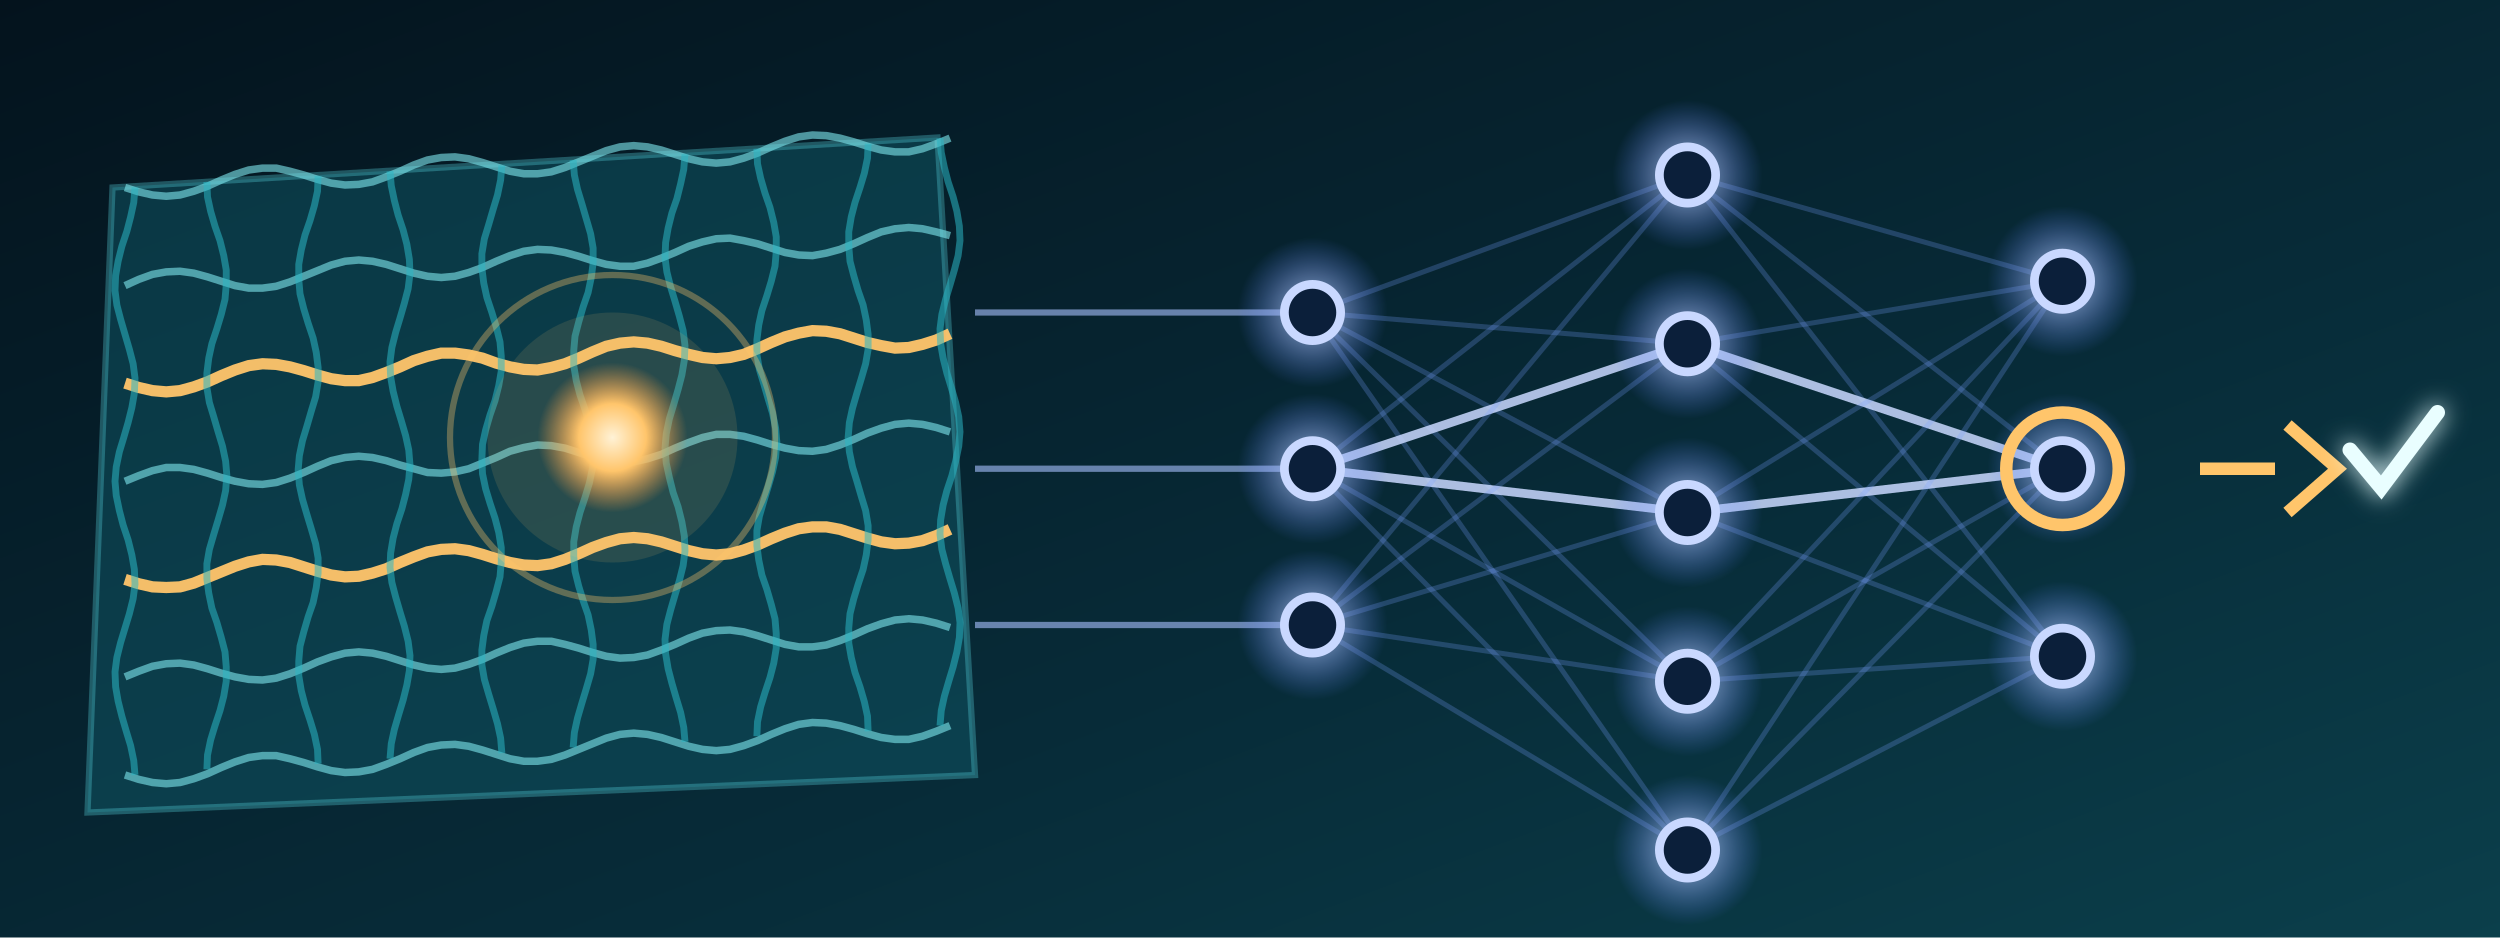
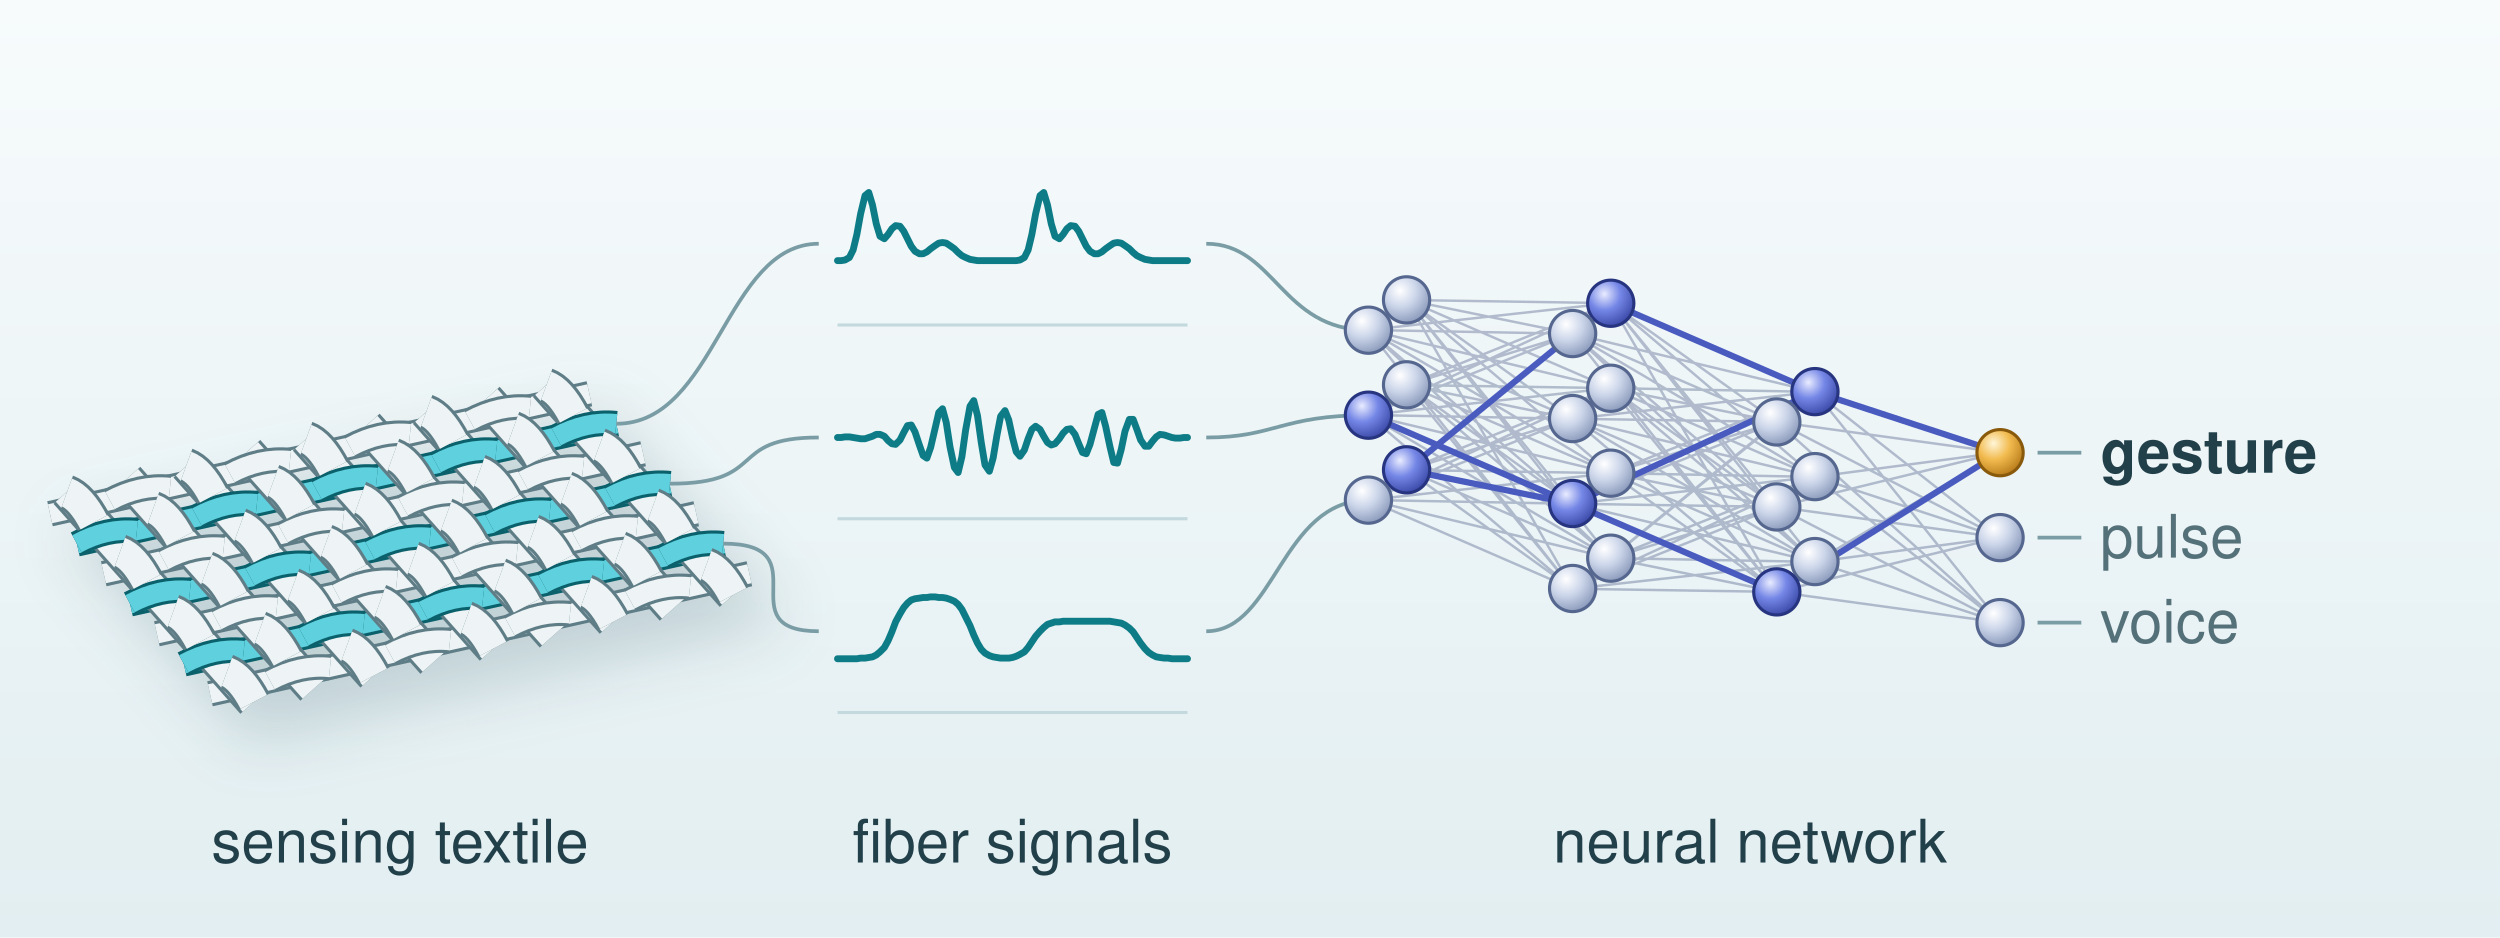
- <svg xmlns="http://www.w3.org/2000/svg" viewBox="0 0 400 150">
+ <svg xmlns="http://www.w3.org/2000/svg" viewBox="0 0 400 150" preserveAspectRatio="xMidYMid slice" font-family="'Helvetica Neue',Helvetica,Arial,sans-serif">
  <defs>
-     <linearGradient id="bg" x1="0" y1="0" x2="1" y2="1">
-       <stop offset="0" stop-color="#04131d" />
-       <stop offset=".6" stop-color="#072b38" />
-       <stop offset="1" stop-color="#0b3f4b" />
+     <linearGradient id="bg" x1="0" y1="0" x2="0" y2="1">
+       <stop offset="0" stop-color="#f7fbfc" />
+       <stop offset="1" stop-color="#e2eef1" />
    </linearGradient>
-     <radialGradient id="glow" cx=".5" cy=".5" r=".5">
-       <stop offset="0" stop-color="#fff" />
-       <stop offset=".3" stop-color="#8ff3ff" stop-opacity=".9" />
-       <stop offset="1" stop-color="#1ec9d6" stop-opacity="0" />
+     <filter id="b5" x="-50%" y="-50%" width="200%" height="200%">
+       <feGaussianBlur stdDeviation="5" />
+     </filter>
+     <radialGradient id="ssemi" cx=".36" cy=".3" r=".78">
+       <stop offset="0" stop-color="#e9ecff" />
+       <stop offset="0.45" stop-color="#7486e6" />
+       <stop offset="1" stop-color="#3442a0" />
    </radialGradient>
-     <radialGradient id="gold" cx=".5" cy=".5" r=".5">
-       <stop offset="0" stop-color="#fff2d6" />
-       <stop offset=".45" stop-color="#ffc56b" />
-       <stop offset="1" stop-color="#ff9a3c" stop-opacity="0" />
+     <radialGradient id="snode" cx=".36" cy=".3" r=".78">
+       <stop offset="0" stop-color="#ffffff" />
+       <stop offset="0.45" stop-color="#ccd6ea" />
+       <stop offset="1" stop-color="#8292b5" />
    </radialGradient>
-     <radialGradient id="blue" cx=".5" cy=".5" r=".5">
-       <stop offset="0" stop-color="#fff" />
-       <stop offset=".35" stop-color="#a9c2ff" stop-opacity=".9" />
-       <stop offset="1" stop-color="#5b7cff" stop-opacity="0" />
+     <radialGradient id="sgold" cx=".36" cy=".3" r=".78">
+       <stop offset="0" stop-color="#fff6d8" />
+       <stop offset="0.45" stop-color="#f2bb4f" />
+       <stop offset="1" stop-color="#b17414" />
    </radialGradient>
-     <linearGradient id="fib" x1="0" y1="0" x2="0" y2="1">
-       <stop offset="0" stop-color="#7fe7ee" stop-opacity=".35" />
-       <stop offset=".5" stop-color="#c9fbff" stop-opacity=".18" />
-       <stop offset="1" stop-color="#2bb6c4" stop-opacity=".35" />
-     </linearGradient>
-     <linearGradient id="skin" x1="0" y1="0" x2="0" y2="1">
-       <stop offset="0" stop-color="#2b6f7a" />
-       <stop offset="1" stop-color="#123d48" />
-     </linearGradient>
-     <filter id="g" x="-50%" y="-50%" width="200%" height="200%">
-       <feGaussianBlur stdDeviation="2" result="b" />
-       <feMerge>
-         <feMergeNode in="b" />
-         <feMergeNode in="SourceGraphic" />
-       </feMerge>
-     </filter>
  </defs>
  <rect width="400" height="150" fill="url(#bg)" />
-   <path d="M18,30 L150,22 L156,124 L14,130 Z" fill="#0f5361" fill-opacity=".55" stroke="#5fe3ee" stroke-opacity=".3" />
-   <polyline points="20.0,30.0 22.2,30.7 24.4,31.2 26.6,31.4 28.8,31.2 31.0,30.6 33.2,29.8 35.4,28.8 37.6,27.9 39.8,27.2 42.0,26.9 44.2,26.9 46.4,27.4 48.6,28.0 50.8,28.7 53.0,29.3 55.2,29.6 57.4,29.5 59.6,29.1 61.8,28.3 64.0,27.4 66.2,26.4 68.4,25.6 70.6,25.2 72.8,25.1 75.0,25.4 77.2,26.0 79.4,26.7 81.6,27.4 83.8,27.8 86.0,27.8 88.2,27.5 90.4,26.8 92.6,25.9 94.8,25.0 97.0,24.1 99.2,23.5 101.4,23.3 103.6,23.5 105.8,24.0 108.0,24.7 110.2,25.4 112.4,25.9 114.6,26.1 116.8,25.9 119.0,25.3 121.2,24.5 123.4,23.5 125.6,22.6 127.8,21.9 130.0,21.6 132.2,21.7 134.4,22.1 136.6,22.7 138.8,23.4 141.0,24.0 143.2,24.3 145.4,24.3 147.6,23.8 149.8,23.0 152.0,22.1" fill="none" stroke="#7fe7ee" stroke-opacity="0.6" stroke-width="1.2" />
-   <polyline points="20.0,45.7 22.2,44.7 24.4,43.9 26.6,43.5 28.8,43.4 31.0,43.7 33.2,44.3 35.4,45.0 37.6,45.7 39.8,46.1 42.0,46.1 44.2,45.8 46.4,45.1 48.6,44.2 50.8,43.3 53.0,42.4 55.2,41.8 57.4,41.6 59.6,41.8 61.8,42.3 64.0,43.0 66.2,43.7 68.4,44.2 70.6,44.4 72.8,44.2 75.0,43.6 77.2,42.8 79.4,41.8 81.6,40.9 83.8,40.2 86.0,39.9 88.2,40.0 90.4,40.4 92.6,41.0 94.8,41.7 97.0,42.3 99.2,42.6 101.4,42.6 103.6,42.1 105.8,41.3 108.0,40.4 110.2,39.4 112.4,38.7 114.6,38.2 116.8,38.1 119.0,38.5 121.2,39.0 123.4,39.7 125.6,40.4 127.8,40.8 130.0,40.9 132.2,40.5 134.4,39.9 136.6,39.0 138.8,38.0 141.0,37.1 143.2,36.6 145.4,36.4 147.6,36.6 149.8,37.1 152.0,37.7" fill="none" stroke="#7fe7ee" stroke-opacity="0.6" stroke-width="1.2" />
-   <polyline points="20.0,61.3 22.2,62.0 24.4,62.5 26.6,62.7 28.8,62.5 31.0,61.9 33.2,61.1 35.4,60.1 37.6,59.2 39.8,58.5 42.0,58.2 44.2,58.3 46.4,58.7 48.6,59.3 50.8,60.0 53.0,60.6 55.2,60.9 57.4,60.9 59.6,60.4 61.8,59.6 64.0,58.7 66.2,57.7 68.4,57.0 70.6,56.5 72.8,56.5 75.0,56.8 77.2,57.3 79.4,58.1 81.6,58.7 83.8,59.1 86.0,59.2 88.2,58.8 90.4,58.2 92.6,57.3 94.8,56.3 97.0,55.4 99.2,54.9 101.4,54.7 103.6,54.9 105.8,55.4 108.0,56.1 110.2,56.7 112.4,57.2 114.6,57.4 116.8,57.2 119.0,56.7 121.2,55.8 123.4,54.8 125.6,53.9 127.8,53.3 130.0,52.9 132.2,53.0 134.4,53.4 136.6,54.1 138.8,54.8 141.0,55.3 143.2,55.7 145.4,55.6 147.6,55.1 149.8,54.4 152.0,53.4" fill="none" stroke="#ffc56b" stroke-opacity="0.95" stroke-width="1.8" />
-   <polyline points="20.0,77.0 22.2,76.1 24.4,75.3 26.6,74.8 28.8,74.8 31.0,75.1 33.2,75.7 35.4,76.4 37.6,77.0 39.8,77.4 42.0,77.5 44.2,77.2 46.4,76.5 48.6,75.6 50.8,74.6 53.0,73.7 55.2,73.2 57.4,73.0 59.6,73.2 61.8,73.7 64.0,74.4 66.2,75.0 68.4,75.6 70.6,75.7 72.8,75.5 75.0,75.0 77.2,74.1 79.4,73.2 81.6,72.2 83.8,71.6 86.0,71.2 88.2,71.3 90.4,71.7 92.6,72.4 94.8,73.1 97.0,73.7 99.2,74.0 101.4,73.9 103.6,73.4 105.8,72.7 108.0,71.7 110.2,70.8 112.4,70.0 114.6,69.5 116.8,69.5 119.0,69.8 121.2,70.4 123.4,71.1 125.6,71.7 127.8,72.1 130.0,72.2 132.2,71.9 134.4,71.2 136.6,70.3 138.8,69.3 141.0,68.5 143.2,67.9 145.4,67.7 147.6,67.9 149.8,68.4 152.0,69.1" fill="none" stroke="#7fe7ee" stroke-opacity="0.6" stroke-width="1.2" />
-   <polyline points="20.0,92.7 22.2,93.4 24.4,93.9 26.6,94.0 28.8,93.9 31.0,93.3 33.2,92.4 35.4,91.5 37.6,90.6 39.8,89.9 42.0,89.5 44.2,89.6 46.4,90.0 48.6,90.7 50.8,91.4 53.0,92.0 55.2,92.3 57.4,92.2 59.6,91.7 61.8,91.0 64.0,90.0 66.2,89.1 68.4,88.3 70.6,87.9 72.8,87.8 75.0,88.1 77.2,88.7 79.4,89.4 81.6,90.0 83.8,90.4 86.0,90.5 88.2,90.2 90.4,89.5 92.6,88.6 94.8,87.6 97.0,86.8 99.2,86.2 101.4,86.0 103.6,86.2 105.8,86.7 108.0,87.4 110.2,88.1 112.4,88.6 114.6,88.8 116.8,88.6 119.0,88.0 121.2,87.2 123.4,86.2 125.6,85.3 127.8,84.6 130.0,84.3 132.2,84.3 134.4,84.7 136.6,85.4 138.8,86.1 141.0,86.7 143.2,87.0 145.4,86.9 147.6,86.5 149.8,85.7 152.0,84.7" fill="none" stroke="#ffc56b" stroke-opacity="0.95" stroke-width="1.8" />
-   <polyline points="20.0,108.3 22.2,107.4 24.4,106.6 26.6,106.2 28.8,106.1 31.0,106.4 33.2,107.0 35.4,107.7 37.6,108.3 39.8,108.7 42.0,108.8 44.2,108.5 46.4,107.8 48.6,106.9 50.8,105.9 53.0,105.1 55.2,104.5 57.4,104.3 59.6,104.5 61.8,105.0 64.0,105.7 66.2,106.4 68.4,106.9 70.6,107.1 72.8,106.9 75.0,106.3 77.2,105.5 79.4,104.5 81.6,103.6 83.8,102.9 86.0,102.6 88.2,102.6 90.4,103.1 92.6,103.7 94.8,104.4 97.0,105.0 99.2,105.3 101.4,105.2 103.6,104.8 105.8,104.0 108.0,103.1 110.2,102.1 112.4,101.3 114.6,100.9 116.8,100.8 119.0,101.1 121.2,101.7 123.4,102.4 125.6,103.1 127.8,103.5 130.0,103.5 132.2,103.2 134.4,102.5 136.6,101.6 138.8,100.6 141.0,99.8 143.2,99.2 145.4,99.0 147.6,99.2 149.8,99.7 152.0,100.4" fill="none" stroke="#7fe7ee" stroke-opacity="0.6" stroke-width="1.2" />
-   <polyline points="20.0,124.0 22.2,124.7 24.4,125.2 26.6,125.4 28.8,125.2 31.0,124.6 33.2,123.8 35.4,122.8 37.6,121.9 39.8,121.2 42.0,120.9 44.2,120.9 46.4,121.4 48.6,122.0 50.8,122.7 53.0,123.3 55.2,123.6 57.4,123.5 59.6,123.1 61.8,122.3 64.0,121.4 66.2,120.4 68.4,119.6 70.6,119.2 72.8,119.1 75.0,119.4 77.2,120.0 79.4,120.7 81.6,121.4 83.8,121.8 86.0,121.8 88.2,121.5 90.4,120.8 92.6,119.9 94.8,119.0 97.0,118.1 99.2,117.5 101.4,117.3 103.6,117.5 105.8,118.0 108.0,118.7 110.2,119.4 112.4,119.9 114.6,120.1 116.8,119.9 119.0,119.3 121.2,118.5 123.4,117.5 125.6,116.6 127.8,115.9 130.0,115.6 132.2,115.7 134.4,116.1 136.6,116.7 138.8,117.4 141.0,118.0 143.2,118.3 145.4,118.3 147.6,117.8 149.8,117.0 152.0,116.1" fill="none" stroke="#7fe7ee" stroke-opacity="0.6" stroke-width="1.2" />
-   <polyline points="21.6,30.0 21.4,32.4 20.9,34.7 20.3,37.0 19.5,39.4 18.9,41.8 18.5,44.1 18.4,46.5 18.7,48.8 19.3,51.1 20.0,53.5 20.7,55.9 21.3,58.2 21.6,60.5 21.5,62.9 21.1,65.2 20.5,67.6 19.8,70.0 19.1,72.3 18.6,74.7 18.4,77.0 18.6,79.3 19.1,81.7 19.7,84.0 20.5,86.4 21.1,88.8 21.5,91.1 21.6,93.5 21.3,95.8 20.7,98.2 20.0,100.5 19.3,102.8 18.7,105.2 18.4,107.5 18.5,109.9 18.9,112.2 19.5,114.6 20.2,117.0 20.9,119.3 21.4,121.7 21.6,124.0" fill="none" stroke="#2bb6c4" stroke-opacity=".55" stroke-width="1.1" />
-   <polyline points="33.1,29.1 33.2,31.5 33.7,33.8 34.4,36.2 35.2,38.5 35.8,40.9 36.2,43.2 36.2,45.6 36.0,47.9 35.4,50.3 34.7,52.6 33.9,55.0 33.4,57.3 33.1,59.7 33.1,62.0 33.5,64.4 34.2,66.7 34.9,69.1 35.6,71.4 36.1,73.8 36.3,76.1 36.1,78.5 35.6,80.8 34.9,83.2 34.2,85.5 33.5,87.9 33.1,90.2 33.1,92.6 33.4,94.9 33.9,97.3 34.7,99.6 35.4,102.0 36.0,104.3 36.2,106.7 36.2,109.0 35.8,111.4 35.2,113.7 34.4,116.1 33.7,118.4 33.2,120.8 33.1,123.1" fill="none" stroke="#2bb6c4" stroke-opacity=".55" stroke-width="1.1" />
-   <polyline points="50.9,28.2 50.8,30.6 50.3,32.9 49.6,35.3 48.8,37.6 48.2,40.0 47.8,42.3 47.8,44.7 48.0,47.0 48.6,49.4 49.3,51.7 50.1,54.1 50.6,56.4 50.9,58.8 50.9,61.1 50.5,63.5 49.8,65.8 49.1,68.2 48.4,70.5 47.9,72.9 47.7,75.2 47.9,77.6 48.4,79.9 49.1,82.3 49.8,84.6 50.5,87.0 50.9,89.3 50.9,91.7 50.6,94.0 50.1,96.4 49.3,98.7 48.6,101.1 48.0,103.4 47.8,105.8 47.8,108.1 48.2,110.5 48.8,112.8 49.6,115.2 50.3,117.5 50.8,119.9 50.9,122.2" fill="none" stroke="#2bb6c4" stroke-opacity=".55" stroke-width="1.1" />
-   <polyline points="62.4,27.4 62.6,29.7 63.1,32.1 63.7,34.4 64.5,36.8 65.1,39.1 65.5,41.5 65.6,43.8 65.3,46.2 64.7,48.5 64.0,50.9 63.3,53.2 62.7,55.6 62.4,57.9 62.5,60.3 62.9,62.6 63.5,65.0 64.2,67.3 64.9,69.7 65.4,72.0 65.6,74.4 65.4,76.7 64.9,79.1 64.3,81.4 63.5,83.8 62.9,86.1 62.5,88.5 62.4,90.8 62.7,93.2 63.3,95.5 64.0,97.9 64.7,100.2 65.3,102.6 65.6,104.9 65.5,107.3 65.1,109.6 64.5,112.0 63.8,114.3 63.1,116.7 62.6,119.0 62.4,121.4" fill="none" stroke="#2bb6c4" stroke-opacity=".55" stroke-width="1.1" />
-   <polyline points="80.3,26.5 80.1,28.8 79.6,31.2 78.9,33.5 78.2,35.9 77.5,38.2 77.1,40.6 77.1,42.9 77.4,45.3 77.9,47.6 78.7,50.0 79.4,52.3 80.0,54.7 80.2,57.0 80.2,59.4 79.8,61.7 79.2,64.1 78.4,66.4 77.7,68.8 77.2,71.1 77.1,73.5 77.2,75.8 77.7,78.2 78.4,80.5 79.2,82.9 79.8,85.2 80.2,87.6 80.2,89.9 80.0,92.3 79.4,94.6 78.7,97.0 77.9,99.3 77.4,101.7 77.1,104.0 77.1,106.4 77.5,108.7 78.2,111.1 78.9,113.4 79.6,115.8 80.1,118.1 80.3,120.5" fill="none" stroke="#2bb6c4" stroke-opacity=".55" stroke-width="1.1" />
-   <polyline points="91.7,25.6 91.9,28.0 92.4,30.3 93.1,32.6 93.8,35.0 94.5,37.4 94.9,39.7 94.9,42.1 94.6,44.4 94.1,46.8 93.3,49.1 92.6,51.5 92.0,53.8 91.8,56.1 91.8,58.5 92.2,60.9 92.8,63.2 93.6,65.5 94.3,67.9 94.8,70.2 94.9,72.6 94.8,74.9 94.3,77.3 93.6,79.6 92.8,82.0 92.2,84.3 91.8,86.7 91.8,89.0 92.0,91.4 92.6,93.8 93.3,96.1 94.1,98.4 94.6,100.8 94.9,103.1 94.9,105.5 94.5,107.8 93.8,110.2 93.1,112.5 92.4,114.9 91.9,117.2 91.7,119.6" fill="none" stroke="#2bb6c4" stroke-opacity=".55" stroke-width="1.1" />
-   <polyline points="109.6,24.7 109.4,27.1 108.9,29.4 108.3,31.8 107.5,34.1 106.9,36.5 106.5,38.8 106.4,41.2 106.7,43.5 107.3,45.9 108.0,48.2 108.7,50.6 109.3,52.9 109.6,55.3 109.5,57.6 109.1,60.0 108.5,62.3 107.8,64.7 107.1,67.0 106.6,69.4 106.4,71.7 106.6,74.1 107.1,76.4 107.7,78.8 108.5,81.1 109.1,83.5 109.5,85.8 109.6,88.2 109.3,90.5 108.7,92.9 108.0,95.2 107.3,97.6 106.7,99.9 106.4,102.3 106.5,104.6 106.9,107.0 107.5,109.3 108.2,111.7 108.9,114.0 109.4,116.4 109.6,118.7" fill="none" stroke="#2bb6c4" stroke-opacity=".55" stroke-width="1.1" />
-   <polyline points="121.1,23.8 121.2,26.2 121.7,28.5 122.4,30.9 123.2,33.2 123.8,35.6 124.2,37.9 124.2,40.3 124.0,42.6 123.4,45.0 122.7,47.3 121.9,49.7 121.4,52.0 121.1,54.4 121.1,56.7 121.5,59.1 122.2,61.4 122.9,63.8 123.6,66.1 124.1,68.5 124.3,70.8 124.1,73.2 123.6,75.5 122.9,77.9 122.2,80.2 121.5,82.6 121.1,84.9 121.1,87.3 121.4,89.6 121.9,92.0 122.7,94.3 123.4,96.7 124.0,99.0 124.2,101.4 124.2,103.7 123.8,106.1 123.2,108.4 122.4,110.8 121.7,113.1 121.2,115.5 121.1,117.8" fill="none" stroke="#2bb6c4" stroke-opacity=".55" stroke-width="1.1" />
-   <polyline points="138.9,23.0 138.8,25.3 138.3,27.7 137.6,30.0 136.8,32.4 136.2,34.7 135.8,37.1 135.8,39.4 136.0,41.8 136.6,44.1 137.3,46.5 138.1,48.8 138.6,51.2 138.9,53.5 138.9,55.9 138.5,58.2 137.8,60.6 137.1,62.9 136.4,65.3 135.9,67.6 135.7,70.0 135.9,72.3 136.4,74.7 137.1,77.0 137.8,79.4 138.5,81.7 138.9,84.1 138.9,86.4 138.6,88.8 138.1,91.1 137.3,93.5 136.6,95.8 136.0,98.2 135.8,100.5 135.8,102.9 136.2,105.2 136.8,107.6 137.6,109.9 138.3,112.3 138.8,114.6 138.9,117.0" fill="none" stroke="#2bb6c4" stroke-opacity=".55" stroke-width="1.1" />
-   <polyline points="150.4,22.1 150.6,24.4 151.1,26.8 151.7,29.1 152.5,31.5 153.1,33.8 153.5,36.2 153.6,38.5 153.3,40.9 152.7,43.2 152.0,45.6 151.3,47.9 150.7,50.3 150.4,52.6 150.5,55.0 150.9,57.3 151.5,59.7 152.2,62.0 152.9,64.4 153.4,66.7 153.6,69.1 153.4,71.4 152.9,73.8 152.3,76.1 151.5,78.5 150.9,80.8 150.5,83.2 150.4,85.5 150.7,87.9 151.3,90.2 152.0,92.6 152.7,94.9 153.3,97.3 153.6,99.6 153.5,102.0 153.1,104.3 152.5,106.7 151.8,109.0 151.1,111.4 150.6,113.7 150.4,116.1" fill="none" stroke="#2bb6c4" stroke-opacity=".55" stroke-width="1.1" />
-   <circle cx="98" cy="70" r="20" fill="#ffc56b" fill-opacity=".12" />
-   <circle cx="98" cy="70" r="12" fill="url(#gold)" />
-   <circle cx="98" cy="70" r="26" fill="none" stroke="#ffc56b" stroke-opacity=".35" />
-   <path d="M156,50 C175,50 180,50 205,50" stroke="#a9c2ff" stroke-opacity=".6" fill="none" />
-   <path d="M156,75 C175,75 180,75 205,75" stroke="#a9c2ff" stroke-opacity=".6" fill="none" />
-   <path d="M156,100 C175,100 180,100 205,100" stroke="#a9c2ff" stroke-opacity=".6" fill="none" />
-   <line x1="210" y1="50" x2="270" y2="28" stroke="#7aa2ff" stroke-opacity="0.25" stroke-width="0.8" />
-   <line x1="210" y1="50" x2="270" y2="55" stroke="#7aa2ff" stroke-opacity="0.25" stroke-width="0.8" />
-   <line x1="210" y1="50" x2="270" y2="82" stroke="#7aa2ff" stroke-opacity="0.25" stroke-width="0.8" />
-   <line x1="210" y1="50" x2="270" y2="109" stroke="#7aa2ff" stroke-opacity="0.25" stroke-width="0.8" />
-   <line x1="210" y1="50" x2="270" y2="136" stroke="#7aa2ff" stroke-opacity="0.25" stroke-width="0.8" />
-   <line x1="210" y1="75" x2="270" y2="28" stroke="#7aa2ff" stroke-opacity="0.25" stroke-width="0.8" />
-   <line x1="210" y1="75" x2="270" y2="55" stroke="#c9d8ff" stroke-opacity="0.85" stroke-width="1.4" />
-   <line x1="210" y1="75" x2="270" y2="82" stroke="#c9d8ff" stroke-opacity="0.85" stroke-width="1.4" />
-   <line x1="210" y1="75" x2="270" y2="109" stroke="#7aa2ff" stroke-opacity="0.25" stroke-width="0.8" />
-   <line x1="210" y1="75" x2="270" y2="136" stroke="#7aa2ff" stroke-opacity="0.25" stroke-width="0.8" />
-   <line x1="210" y1="100" x2="270" y2="28" stroke="#7aa2ff" stroke-opacity="0.25" stroke-width="0.8" />
-   <line x1="210" y1="100" x2="270" y2="55" stroke="#7aa2ff" stroke-opacity="0.25" stroke-width="0.8" />
-   <line x1="210" y1="100" x2="270" y2="82" stroke="#7aa2ff" stroke-opacity="0.25" stroke-width="0.8" />
-   <line x1="210" y1="100" x2="270" y2="109" stroke="#7aa2ff" stroke-opacity="0.25" stroke-width="0.8" />
-   <line x1="210" y1="100" x2="270" y2="136" stroke="#7aa2ff" stroke-opacity="0.25" stroke-width="0.8" />
-   <line x1="270" y1="28" x2="330" y2="45" stroke="#7aa2ff" stroke-opacity="0.25" stroke-width="0.8" />
-   <line x1="270" y1="28" x2="330" y2="75" stroke="#7aa2ff" stroke-opacity="0.25" stroke-width="0.8" />
-   <line x1="270" y1="28" x2="330" y2="105" stroke="#7aa2ff" stroke-opacity="0.25" stroke-width="0.8" />
-   <line x1="270" y1="55" x2="330" y2="45" stroke="#7aa2ff" stroke-opacity="0.25" stroke-width="0.8" />
-   <line x1="270" y1="55" x2="330" y2="75" stroke="#c9d8ff" stroke-opacity="0.85" stroke-width="1.4" />
-   <line x1="270" y1="55" x2="330" y2="105" stroke="#7aa2ff" stroke-opacity="0.25" stroke-width="0.8" />
-   <line x1="270" y1="82" x2="330" y2="45" stroke="#7aa2ff" stroke-opacity="0.25" stroke-width="0.8" />
-   <line x1="270" y1="82" x2="330" y2="75" stroke="#c9d8ff" stroke-opacity="0.85" stroke-width="1.4" />
-   <line x1="270" y1="82" x2="330" y2="105" stroke="#7aa2ff" stroke-opacity="0.25" stroke-width="0.8" />
-   <line x1="270" y1="109" x2="330" y2="45" stroke="#7aa2ff" stroke-opacity="0.25" stroke-width="0.8" />
-   <line x1="270" y1="109" x2="330" y2="75" stroke="#7aa2ff" stroke-opacity="0.25" stroke-width="0.8" />
-   <line x1="270" y1="109" x2="330" y2="105" stroke="#7aa2ff" stroke-opacity="0.25" stroke-width="0.8" />
-   <line x1="270" y1="136" x2="330" y2="45" stroke="#7aa2ff" stroke-opacity="0.25" stroke-width="0.8" />
-   <line x1="270" y1="136" x2="330" y2="75" stroke="#7aa2ff" stroke-opacity="0.25" stroke-width="0.8" />
-   <line x1="270" y1="136" x2="330" y2="105" stroke="#7aa2ff" stroke-opacity="0.25" stroke-width="0.8" />
-   <circle cx="210" cy="50" r="12" fill="url(#blue)" fill-opacity=".6" />
-   <circle cx="210" cy="50" r="4.5" fill="#0b1f3a" stroke="#c9d8ff" stroke-width="1.4" />
-   <circle cx="210" cy="75" r="12" fill="url(#blue)" fill-opacity=".6" />
-   <circle cx="210" cy="75" r="4.5" fill="#0b1f3a" stroke="#c9d8ff" stroke-width="1.4" />
-   <circle cx="210" cy="100" r="12" fill="url(#blue)" fill-opacity=".6" />
-   <circle cx="210" cy="100" r="4.5" fill="#0b1f3a" stroke="#c9d8ff" stroke-width="1.4" />
-   <circle cx="270" cy="28" r="12" fill="url(#blue)" fill-opacity=".6" />
-   <circle cx="270" cy="28" r="4.5" fill="#0b1f3a" stroke="#c9d8ff" stroke-width="1.4" />
-   <circle cx="270" cy="55" r="12" fill="url(#blue)" fill-opacity=".6" />
-   <circle cx="270" cy="55" r="4.5" fill="#0b1f3a" stroke="#c9d8ff" stroke-width="1.4" />
-   <circle cx="270" cy="82" r="12" fill="url(#blue)" fill-opacity=".6" />
-   <circle cx="270" cy="82" r="4.5" fill="#0b1f3a" stroke="#c9d8ff" stroke-width="1.4" />
-   <circle cx="270" cy="109" r="12" fill="url(#blue)" fill-opacity=".6" />
-   <circle cx="270" cy="109" r="4.5" fill="#0b1f3a" stroke="#c9d8ff" stroke-width="1.4" />
-   <circle cx="270" cy="136" r="12" fill="url(#blue)" fill-opacity=".6" />
-   <circle cx="270" cy="136" r="4.5" fill="#0b1f3a" stroke="#c9d8ff" stroke-width="1.4" />
-   <circle cx="330" cy="45" r="12" fill="url(#blue)" fill-opacity=".6" />
-   <circle cx="330" cy="45" r="4.5" fill="#0b1f3a" stroke="#c9d8ff" stroke-width="1.4" />
-   <circle cx="330" cy="75" r="12" fill="url(#blue)" fill-opacity=".6" />
-   <circle cx="330" cy="75" r="4.5" fill="#0b1f3a" stroke="#c9d8ff" stroke-width="1.4" />
-   <circle cx="330" cy="105" r="12" fill="url(#blue)" fill-opacity=".6" />
-   <circle cx="330" cy="105" r="4.5" fill="#0b1f3a" stroke="#c9d8ff" stroke-width="1.4" />
-   <circle cx="330" cy="75" r="9" fill="none" stroke="#ffc56b" stroke-width="2" />
-   <path d="M352,75 L364,75" stroke="#ffc56b" stroke-width="2" />
-   <path d="M366,68 L374,75 L366,82" fill="none" stroke="#ffc56b" stroke-width="2" />
-   <path d="M376,72 l5,6 l9,-12" fill="none" stroke="#e9feff" stroke-width="2.4" stroke-linecap="round" filter="url(#g)" />
+   <path d="M39.8,118.6L126.1,99.4L96.2,65.8L9.9,85Z" fill="#2b5560" opacity="0.2" filter="url(#b5)" />
+   <g fill="none">
+     <path d="M33.6,111l86.3,-19.2M25.1,101.4l86.3,-19.2M16.6,91.8l86.3,-19.2M8,82.2l86.3,-19.2" stroke="#5f7d86" stroke-width="4.1" />
+     <path d="M33.6,111l86.3,-19.2M25.1,101.4l86.3,-19.2M16.6,91.8l86.3,-19.2M8,82.2l86.3,-19.2" stroke="#eef4f5" stroke-width="3.1" />
+     <path d="M29.4,106.2l86.3,-19.2M20.8,96.6l86.3,-19.2M12.3,87l86.3,-19.2" stroke="#0a616c" stroke-width="4.1" />
+     <path d="M29.4,106.2l86.3,-19.2M20.8,96.6l86.3,-19.2M12.3,87l86.3,-19.2" stroke="#5fd0dd" stroke-width="3.1" />
+     <path d="M40.6,112.3l-29.9,-33.6M50.2,110.2l-29.9,-33.6M59.8,108.1l-29.9,-33.6M69.4,105.9l-29.9,-33.6M78.9,103.8l-29.9,-33.6M88.5,101.7l-29.9,-33.6M98.1,99.5l-29.9,-33.6M107.7,97.4l-29.9,-33.6M117.3,95.2l-29.9,-33.6" stroke="#5f7d86" stroke-width="5.74" />
+     <path d="M40.6,112.3l-29.9,-33.6M50.2,110.2l-29.9,-33.6M59.8,108.1l-29.9,-33.6M69.4,105.9l-29.9,-33.6M78.9,103.8l-29.9,-33.6M88.5,101.7l-29.9,-33.6M98.1,99.5l-29.9,-33.6M107.7,97.4l-29.9,-33.6M117.3,95.2l-29.9,-33.6" stroke="#eef4f5" stroke-width="4.74" />
+     <path d="M43.2,108.9q4.8,-2.6 9.6,-2.1M62.4,104.6q4.8,-2.6 9.6,-2.1M81.6,100.3q4.8,-2.6 9.6,-2.1M100.8,96q4.8,-2.6 9.6,-2.1M34.7,99.3q4.8,-2.6 9.6,-2.1M53.9,95q4.8,-2.6 9.6,-2.1M73.1,90.7q4.8,-2.6 9.6,-2.1M92.3,86.5q4.8,-2.6 9.6,-2.1M26.2,89.7q4.8,-2.6 9.6,-2.1M45.3,85.4q4.8,-2.6 9.6,-2.1M64.5,81.1q4.8,-2.6 9.6,-2.1M83.7,76.9q4.8,-2.6 9.6,-2.1M17.6,80.1q4.8,-2.6 9.6,-2.1M36.8,75.8q4.8,-2.6 9.6,-2.1M56,71.5q4.8,-2.6 9.6,-2.1M75.2,67.3q4.8,-2.6 9.6,-2.1" stroke="#5f7d86" stroke-width="4.1" />
+     <path d="M43.2,108.9q4.8,-2.6 9.6,-2.1M62.4,104.6q4.8,-2.6 9.6,-2.1M81.6,100.3q4.8,-2.6 9.6,-2.1M100.8,96q4.8,-2.6 9.6,-2.1M34.7,99.3q4.8,-2.6 9.6,-2.1M53.9,95q4.8,-2.6 9.6,-2.1M73.1,90.7q4.8,-2.6 9.6,-2.1M92.3,86.5q4.8,-2.6 9.6,-2.1M26.2,89.7q4.8,-2.6 9.6,-2.1M45.3,85.4q4.8,-2.6 9.6,-2.1M64.5,81.1q4.8,-2.6 9.6,-2.1M83.7,76.9q4.8,-2.6 9.6,-2.1M17.6,80.1q4.8,-2.6 9.6,-2.1M36.8,75.8q4.8,-2.6 9.6,-2.1M56,71.5q4.8,-2.6 9.6,-2.1M75.2,67.3q4.8,-2.6 9.6,-2.1" stroke="#eef4f5" stroke-width="3.1" />
+     <path d="M29.4,106.2q4.8,-2.6 9.6,-2.1M48.6,101.9q4.8,-2.6 9.6,-2.1M67.7,97.7q4.8,-2.6 9.6,-2.1M86.9,93.4q4.8,-2.6 9.6,-2.1M106.1,89.1q4.8,-2.6 9.6,-2.1M20.8,96.6q4.8,-2.6 9.6,-2.1M40,92.3q4.8,-2.6 9.6,-2.1M59.2,88.1q4.8,-2.6 9.6,-2.1M78.4,83.8q4.8,-2.6 9.6,-2.1M97.6,79.5q4.8,-2.6 9.6,-2.1M12.3,87q4.8,-2.6 9.6,-2.1M31.5,82.7q4.8,-2.6 9.6,-2.1M50.7,78.5q4.8,-2.6 9.6,-2.1M69.8,74.2q4.8,-2.6 9.6,-2.1M89,69.9q4.8,-2.6 9.6,-2.1" stroke="#0a616c" stroke-width="4.1" />
+     <path d="M29.4,106.2q4.8,-2.6 9.6,-2.1M48.6,101.9q4.8,-2.6 9.6,-2.1M67.7,97.7q4.8,-2.6 9.6,-2.1M86.9,93.4q4.8,-2.6 9.6,-2.1M106.1,89.1q4.8,-2.6 9.6,-2.1M20.8,96.6q4.8,-2.6 9.6,-2.1M40,92.3q4.8,-2.6 9.6,-2.1M59.2,88.1q4.8,-2.6 9.6,-2.1M78.4,83.8q4.8,-2.6 9.6,-2.1M97.6,79.5q4.8,-2.6 9.6,-2.1M12.3,87q4.8,-2.6 9.6,-2.1M31.5,82.7q4.8,-2.6 9.6,-2.1M50.7,78.5q4.8,-2.6 9.6,-2.1M69.8,74.2q4.8,-2.6 9.6,-2.1M89,69.9q4.8,-2.6 9.6,-2.1" stroke="#5fd0dd" stroke-width="3.1" />
+     <path d="M40.6,112.3q-2.1,-4 -4.3,-4.8M32,102.7q-2.1,-4 -4.3,-4.8M23.5,93.1q-2.1,-4 -4.3,-4.8M15,83.6q-2.1,-4 -4.3,-4.8M45.9,105.4q-2.1,-4 -4.3,-4.8M37.4,95.8q-2.1,-4 -4.3,-4.8M28.8,86.2q-2.1,-4 -4.3,-4.8M59.8,108.1q-2.1,-4 -4.3,-4.8M51.2,98.5q-2.1,-4 -4.3,-4.8M42.7,88.9q-2.1,-4 -4.3,-4.8M34.1,79.3q-2.1,-4 -4.3,-4.8M65.1,101.1q-2.1,-4 -4.3,-4.8M56.5,91.5q-2.1,-4 -4.3,-4.8M48,81.9q-2.1,-4 -4.3,-4.8M78.9,103.8q-2.1,-4 -4.3,-4.8M70.4,94.2q-2.1,-4 -4.3,-4.8M61.9,84.6q-2.1,-4 -4.3,-4.8M53.3,75q-2.1,-4 -4.3,-4.8M84.3,96.9q-2.1,-4 -4.3,-4.8M75.7,87.3q-2.1,-4 -4.3,-4.8M67.2,77.7q-2.1,-4 -4.3,-4.8M98.1,99.5q-2.1,-4 -4.3,-4.8M89.6,89.9q-2.1,-4 -4.3,-4.8M81,80.3q-2.1,-4 -4.3,-4.8M72.5,70.7q-2.1,-4 -4.3,-4.8M103.5,92.6q-2.1,-4 -4.3,-4.8M94.9,83q-2.1,-4 -4.3,-4.8M86.4,73.4q-2.1,-4 -4.3,-4.8M117.3,95.2q-2.1,-4 -4.3,-4.8M108.8,85.7q-2.1,-4 -4.3,-4.8M100.2,76.1q-2.1,-4 -4.3,-4.8M91.7,66.5q-2.1,-4 -4.3,-4.8" stroke="#5f7d86" stroke-width="5.74" />
+     <path d="M40.6,112.3q-2.1,-4 -4.3,-4.8M32,102.7q-2.1,-4 -4.3,-4.8M23.5,93.1q-2.1,-4 -4.3,-4.8M15,83.6q-2.1,-4 -4.3,-4.8M45.9,105.4q-2.1,-4 -4.3,-4.8M37.4,95.8q-2.1,-4 -4.3,-4.8M28.8,86.2q-2.1,-4 -4.3,-4.8M59.8,108.1q-2.1,-4 -4.3,-4.8M51.2,98.5q-2.1,-4 -4.3,-4.8M42.7,88.9q-2.1,-4 -4.3,-4.8M34.1,79.3q-2.1,-4 -4.3,-4.8M65.1,101.1q-2.1,-4 -4.3,-4.8M56.5,91.5q-2.1,-4 -4.3,-4.8M48,81.9q-2.1,-4 -4.3,-4.8M78.9,103.8q-2.1,-4 -4.3,-4.8M70.4,94.2q-2.1,-4 -4.3,-4.8M61.9,84.6q-2.1,-4 -4.3,-4.8M53.3,75q-2.1,-4 -4.3,-4.8M84.3,96.9q-2.1,-4 -4.3,-4.8M75.7,87.3q-2.1,-4 -4.3,-4.8M67.2,77.7q-2.1,-4 -4.3,-4.8M98.1,99.5q-2.1,-4 -4.3,-4.8M89.6,89.9q-2.1,-4 -4.3,-4.8M81,80.3q-2.1,-4 -4.3,-4.8M72.5,70.7q-2.1,-4 -4.3,-4.8M103.5,92.6q-2.1,-4 -4.3,-4.8M94.9,83q-2.1,-4 -4.3,-4.8M86.4,73.4q-2.1,-4 -4.3,-4.8M117.3,95.2q-2.1,-4 -4.3,-4.8M108.8,85.7q-2.1,-4 -4.3,-4.8M100.2,76.1q-2.1,-4 -4.3,-4.8M91.7,66.5q-2.1,-4 -4.3,-4.8" stroke="#eef4f5" stroke-width="4.74" />
+   </g>
+   <path d="M98.62,67.8C114.62,67.8 116,39 131,39" fill="none" stroke="#7a9da5" stroke-width=".6" />
+   <path d="M107.17,77.39C123.17,77.39 116,70 131,70" fill="none" stroke="#7a9da5" stroke-width=".6" />
+   <path d="M115.71,86.98C131.71,86.98 116,101 131,101" fill="none" stroke="#7a9da5" stroke-width=".6" />
+   <path d="M134,52H190" stroke="#c3d9de" stroke-width=".5" />
+   <path d="M134,41.7L134.6,41.7L135.2,41.6L135.9,41.2L136.5,40L137.1,37.5L137.7,34.2L138.4,31.3L139,30.8L139.6,32.8L140.2,35.8L140.8,37.8L141.5,38.2L142.1,37.5L142.7,36.6L143.3,36.1L144,36.2L144.6,37L145.2,38.2L145.8,39.4L146.4,40.2L147.1,40.6L147.7,40.6L148.3,40.3L148.9,39.8L149.6,39.3L150.2,38.9L150.8,38.8L151.4,38.9L152,39.3L152.7,39.8L153.3,40.4L153.9,40.9L154.5,41.2L155.2,41.5L155.8,41.6L156.4,41.7L157,41.7L157.6,41.7L158.3,41.7L158.9,41.7L159.5,41.7L160.1,41.7L160.8,41.7L161.4,41.7L162,41.7L162.6,41.7L163.2,41.6L163.9,41.2L164.5,40L165.1,37.5L165.7,34.2L166.4,31.3L167,30.8L167.6,32.8L168.2,35.8L168.8,37.8L169.5,38.2L170.1,37.5L170.7,36.6L171.3,36.1L172,36.2L172.6,37L173.2,38.2L173.8,39.4L174.4,40.2L175.1,40.6L175.7,40.6L176.3,40.3L176.9,39.8L177.6,39.3L178.2,38.9L178.8,38.8L179.4,38.9L180,39.3L180.7,39.8L181.3,40.4L181.9,40.9L182.5,41.2L183.2,41.5L183.8,41.6L184.4,41.7L185,41.7L185.6,41.7L186.3,41.7L186.9,41.7L187.5,41.7L188.1,41.7L188.8,41.7L189.4,41.7L190,41.7" fill="none" stroke="#0e7c86" stroke-width="1.1" stroke-linejoin="round" stroke-linecap="round" />
+   <path d="M134,83H190" stroke="#c3d9de" stroke-width=".5" />
+   <path d="M134,70L134.6,70L135.2,69.9L135.9,69.9L136.5,70L137.1,70.1L137.7,70.2L138.4,70.2L139,70L139.6,69.8L140.2,69.5L140.8,69.5L141.5,69.8L142.1,70.5L142.7,71L143.3,71.1L144,70.4L144.6,69.2L145.2,68.1L145.8,68L146.4,69.1L147.1,71.2L147.7,72.9L148.3,73.3L148.9,71.6L149.6,68.6L150.2,66L150.8,65.4L151.4,67.6L152,71.5L152.7,74.8L153.3,75.6L153.9,73.1L154.5,68.8L155.2,65L155.8,64.1L156.4,66.5L157,70.8L157.6,74.4L158.3,75.4L158.9,73.3L159.5,69.7L160.1,66.6L160.8,65.7L161.4,67.2L162,70L162.6,72.3L163.2,73L163.9,72L164.5,70.2L165.1,68.7L165.7,68.2L166.4,68.7L167,69.8L167.6,70.8L168.2,71.2L168.8,71L169.5,70.2L170.1,69.3L170.7,68.7L171.3,68.6L172,69.5L172.6,71L173.2,72.4L173.8,72.6L174.4,71.1L175.1,68.5L175.7,66.3L176.3,66L176.9,68.2L177.6,71.5L178.2,74L178.8,74.1L179.4,71.9L180,69L180.7,67.1L181.3,67.1L181.9,68.7L182.5,70.4L183.2,71.4L183.8,71.4L184.4,70.6L185,69.9L185.6,69.5L186.3,69.6L186.9,69.8L187.5,70L188.1,70.1L188.8,70.1L189.4,70L190,70" fill="none" stroke="#0e7c86" stroke-width="1.1" stroke-linejoin="round" stroke-linecap="round" />
+   <path d="M134,114H190" stroke="#c3d9de" stroke-width=".5" />
+   <path d="M134,105.4L134.6,105.4L135.2,105.4L135.9,105.4L136.5,105.4L137.1,105.4L137.7,105.3L138.4,105.3L139,105.2L139.6,105.1L140.2,104.8L140.8,104.3L141.5,103.6L142.1,102.5L142.7,101.1L143.3,99.5L144,98.2L144.6,97.2L145.2,96.5L145.8,96L146.4,95.8L147.1,95.7L147.7,95.6L148.3,95.6L148.9,95.5L149.6,95.5L150.2,95.6L150.8,95.6L151.4,95.7L152,95.9L152.7,96.2L153.3,96.7L153.9,97.5L154.5,98.7L155.2,100.1L155.8,101.6L156.4,102.9L157,103.9L157.6,104.5L158.3,104.9L158.9,105.1L159.5,105.2L160.1,105.3L160.8,105.3L161.4,105.3L162,105.2L162.6,105L163.2,104.7L163.9,104.3L164.5,103.6L165.1,102.7L165.7,101.8L166.4,101L167,100.4L167.6,99.9L168.2,99.7L168.8,99.5L169.5,99.5L170.1,99.4L170.7,99.4L171.3,99.4L172,99.4L172.6,99.4L173.2,99.4L173.8,99.4L174.4,99.4L175.1,99.4L175.7,99.4L176.3,99.4L176.9,99.4L177.6,99.4L178.2,99.5L178.8,99.6L179.4,99.7L180,100L180.7,100.5L181.3,101.1L181.9,102L182.5,102.9L183.2,103.8L183.8,104.4L184.4,104.8L185,105.1L185.6,105.2L186.3,105.3L186.9,105.3L187.5,105.4L188.1,105.4L188.8,105.4L189.4,105.4L190,105.4" fill="none" stroke="#0e7c86" stroke-width="1.1" stroke-linejoin="round" stroke-linecap="round" />
+   <path d="M193,39C204,39 204.95,52.83 218.95,52.83" fill="none" stroke="#7a9da5" stroke-width=".6" />
+   <path d="M193,70C204,70 204.95,66.43 218.95,66.43" fill="none" stroke="#7a9da5" stroke-width=".6" />
+   <path d="M193,101C204,101 204.95,80.02 218.95,80.02" fill="none" stroke="#7a9da5" stroke-width=".6" />
+   <path d="M218.9,52.8L251.6,53.4M218.9,52.8L257.7,48.5M218.9,52.8L251.6,67M218.9,52.8L257.7,62.1M218.9,52.8L251.6,80.6M218.9,52.8L257.7,75.7M218.9,52.8L251.6,94.2M218.9,52.8L257.7,89.3M225.1,48L251.6,53.4M225.1,48L257.7,48.5M225.1,48L251.6,67M225.1,48L257.7,62.1M225.1,48L251.6,80.6M225.1,48L257.7,75.7M225.1,48L251.6,94.2M225.1,48L257.7,89.3M218.9,66.4L251.6,53.4M218.9,66.4L257.7,48.5M218.9,66.4L251.6,67M218.9,66.4L257.7,62.1M218.9,66.4L251.6,80.6M218.9,66.4L257.7,75.7M218.9,66.4L251.6,94.2M218.9,66.4L257.7,89.3M225.1,61.6L251.6,53.4M225.1,61.6L257.7,48.5M225.1,61.6L251.6,67M225.1,61.6L257.7,62.1M225.1,61.6L251.6,80.6M225.1,61.6L257.7,75.7M225.1,61.6L251.6,94.2M225.1,61.6L257.7,89.3M218.9,80L251.6,53.4M218.9,80L257.7,48.5M218.9,80L251.6,67M218.9,80L257.7,62.1M218.9,80L251.6,80.6M218.9,80L257.7,75.7M218.9,80L251.6,94.2M218.9,80L257.7,89.3M225.1,75.2L251.6,53.4M225.1,75.2L257.7,48.5M225.1,75.2L251.6,67M225.1,75.2L257.7,62.1M225.1,75.2L251.6,80.6M225.1,75.2L257.7,75.7M225.1,75.2L251.6,94.2M225.1,75.2L257.7,89.3M251.6,53.4L284.3,67.5M251.6,53.4L290.4,62.7M251.6,53.4L284.3,81.1M251.6,53.4L290.4,76.3M251.6,53.4L284.3,94.7M251.6,53.4L290.4,89.9M257.7,48.5L284.3,67.5M257.7,48.5L290.4,62.7M257.7,48.5L284.3,81.1M257.7,48.5L290.4,76.3M257.7,48.5L284.3,94.7M257.7,48.5L290.4,89.9M251.6,67L284.3,67.5M251.6,67L290.4,62.7M251.6,67L284.3,81.1M251.6,67L290.4,76.3M251.6,67L284.3,94.7M251.6,67L290.4,89.9M257.7,62.1L284.3,67.5M257.7,62.1L290.4,62.7M257.7,62.1L284.3,81.1M257.7,62.1L290.4,76.3M257.7,62.1L284.3,94.7M257.7,62.1L290.4,89.9M251.6,80.6L284.3,67.5M251.6,80.6L290.4,62.7M251.6,80.6L284.3,81.1M251.6,80.6L290.4,76.3M251.6,80.6L284.3,94.7M251.6,80.6L290.4,89.9M257.7,75.7L284.3,67.5M257.7,75.7L290.4,62.7M257.7,75.7L284.3,81.1M257.7,75.7L290.4,76.3M257.7,75.7L284.3,94.7M257.7,75.7L290.4,89.9M251.6,94.2L284.3,67.5M251.6,94.2L290.4,62.7M251.6,94.2L284.3,81.1M251.6,94.2L290.4,76.3M251.6,94.2L284.3,94.7M251.6,94.2L290.4,89.9M257.7,89.3L284.3,67.5M257.7,89.3L290.4,62.7M257.7,89.3L284.3,81.1M257.7,89.3L290.4,76.3M257.7,89.3L284.3,94.7M257.7,89.3L290.4,89.9M284.3,67.5L320,72.4M284.3,67.5L320,86M284.3,67.5L320,99.6M290.4,62.7L320,72.4M290.4,62.7L320,86M290.4,62.7L320,99.6M284.3,81.1L320,72.4M284.3,81.1L320,86M284.3,81.1L320,99.6M290.4,76.3L320,72.4M290.4,76.3L320,86M290.4,76.3L320,99.6M284.3,94.7L320,72.4M284.3,94.7L320,86M284.3,94.7L320,99.6M290.4,89.9L320,72.4M290.4,89.9L320,86M290.4,89.9L320,99.6" fill="none" stroke="#5a6a92" stroke-width=".4" opacity="0.42" />
+   <path d="M218.9,66.4L251.6,80.6L290.4,62.7L320,72.4M225.1,75.2L251.6,80.6M225.1,75.2L257.7,48.5L290.4,62.7M251.6,80.6L284.3,94.7L320,72.4" fill="none" stroke="#4a5bc0" stroke-width="1" stroke-linejoin="round" />
+   <circle cx="225.05" cy="75.17" r="3.7" fill="url(#ssemi)" stroke="#27347f" stroke-width="0.5" />
+   <circle cx="225.05" cy="61.57" r="3.7" fill="url(#snode)" stroke="#55668f" stroke-width="0.5" />
+   <circle cx="218.95" cy="80.02" r="3.7" fill="url(#snode)" stroke="#55668f" stroke-width="0.5" />
+   <circle cx="257.72" cy="89.31" r="3.7" fill="url(#snode)" stroke="#55668f" stroke-width="0.5" />
+   <circle cx="225.05" cy="47.98" r="3.7" fill="url(#snode)" stroke="#55668f" stroke-width="0.5" />
+   <circle cx="218.95" cy="66.43" r="3.7" fill="url(#ssemi)" stroke="#27347f" stroke-width="0.5" />
+   <circle cx="257.72" cy="75.71" r="3.7" fill="url(#snode)" stroke="#55668f" stroke-width="0.5" />
+   <circle cx="251.62" cy="94.16" r="3.7" fill="url(#snode)" stroke="#55668f" stroke-width="0.5" />
+   <circle cx="218.95" cy="52.83" r="3.7" fill="url(#snode)" stroke="#55668f" stroke-width="0.5" />
+   <circle cx="257.72" cy="62.12" r="3.7" fill="url(#snode)" stroke="#55668f" stroke-width="0.5" />
+   <circle cx="251.62" cy="80.56" r="3.7" fill="url(#ssemi)" stroke="#27347f" stroke-width="0.5" />
+   <circle cx="290.39" cy="89.85" r="3.7" fill="url(#snode)" stroke="#55668f" stroke-width="0.5" />
+   <circle cx="257.72" cy="48.52" r="3.7" fill="url(#ssemi)" stroke="#27347f" stroke-width="0.5" />
+   <circle cx="251.62" cy="66.97" r="3.7" fill="url(#snode)" stroke="#55668f" stroke-width="0.5" />
+   <circle cx="290.39" cy="76.26" r="3.7" fill="url(#snode)" stroke="#55668f" stroke-width="0.5" />
+   <circle cx="284.29" cy="94.7" r="3.7" fill="url(#ssemi)" stroke="#27347f" stroke-width="0.5" />
+   <circle cx="251.62" cy="53.37" r="3.7" fill="url(#snode)" stroke="#55668f" stroke-width="0.5" />
+   <circle cx="290.39" cy="62.66" r="3.7" fill="url(#ssemi)" stroke="#27347f" stroke-width="0.5" />
+   <circle cx="284.29" cy="81.11" r="3.7" fill="url(#snode)" stroke="#55668f" stroke-width="0.5" />
+   <circle cx="320.01" cy="99.62" r="3.7" fill="url(#snode)" stroke="#55668f" stroke-width="0.5" />
+   <circle cx="284.29" cy="67.51" r="3.7" fill="url(#snode)" stroke="#55668f" stroke-width="0.5" />
+   <circle cx="320.01" cy="86.02" r="3.7" fill="url(#snode)" stroke="#55668f" stroke-width="0.5" />
+   <circle cx="320.01" cy="72.43" r="3.7" fill="url(#sgold)" stroke="#8a5a0c" stroke-width="0.5" />
+   <path d="M326.01,72.43H333.01" stroke="#7a9da5" stroke-width=".6" />
+   <text x="336.01" y="75.63" text-anchor="start" font-size="9.6" fill="#22404a" font-weight="700">gesture</text>
+   <path d="M326.01,86.02H333.01" stroke="#7a9da5" stroke-width=".6" />
+   <text x="336.01" y="89.22" text-anchor="start" font-size="9.6" fill="#547078">pulse</text>
+   <path d="M326.01,99.62H333.01" stroke="#7a9da5" stroke-width=".6" />
+   <text x="336.01" y="102.82" text-anchor="start" font-size="9.6" fill="#547078">voice</text>
+   <text x="64" y="138" text-anchor="middle" font-size="9.6" fill="#22404a">sensing textile</text>
+   <text x="162" y="138" text-anchor="middle" font-size="9.6" fill="#22404a">fiber signals</text>
+   <text x="280" y="138" text-anchor="middle" font-size="9.6" fill="#22404a">neural network</text>
</svg>
